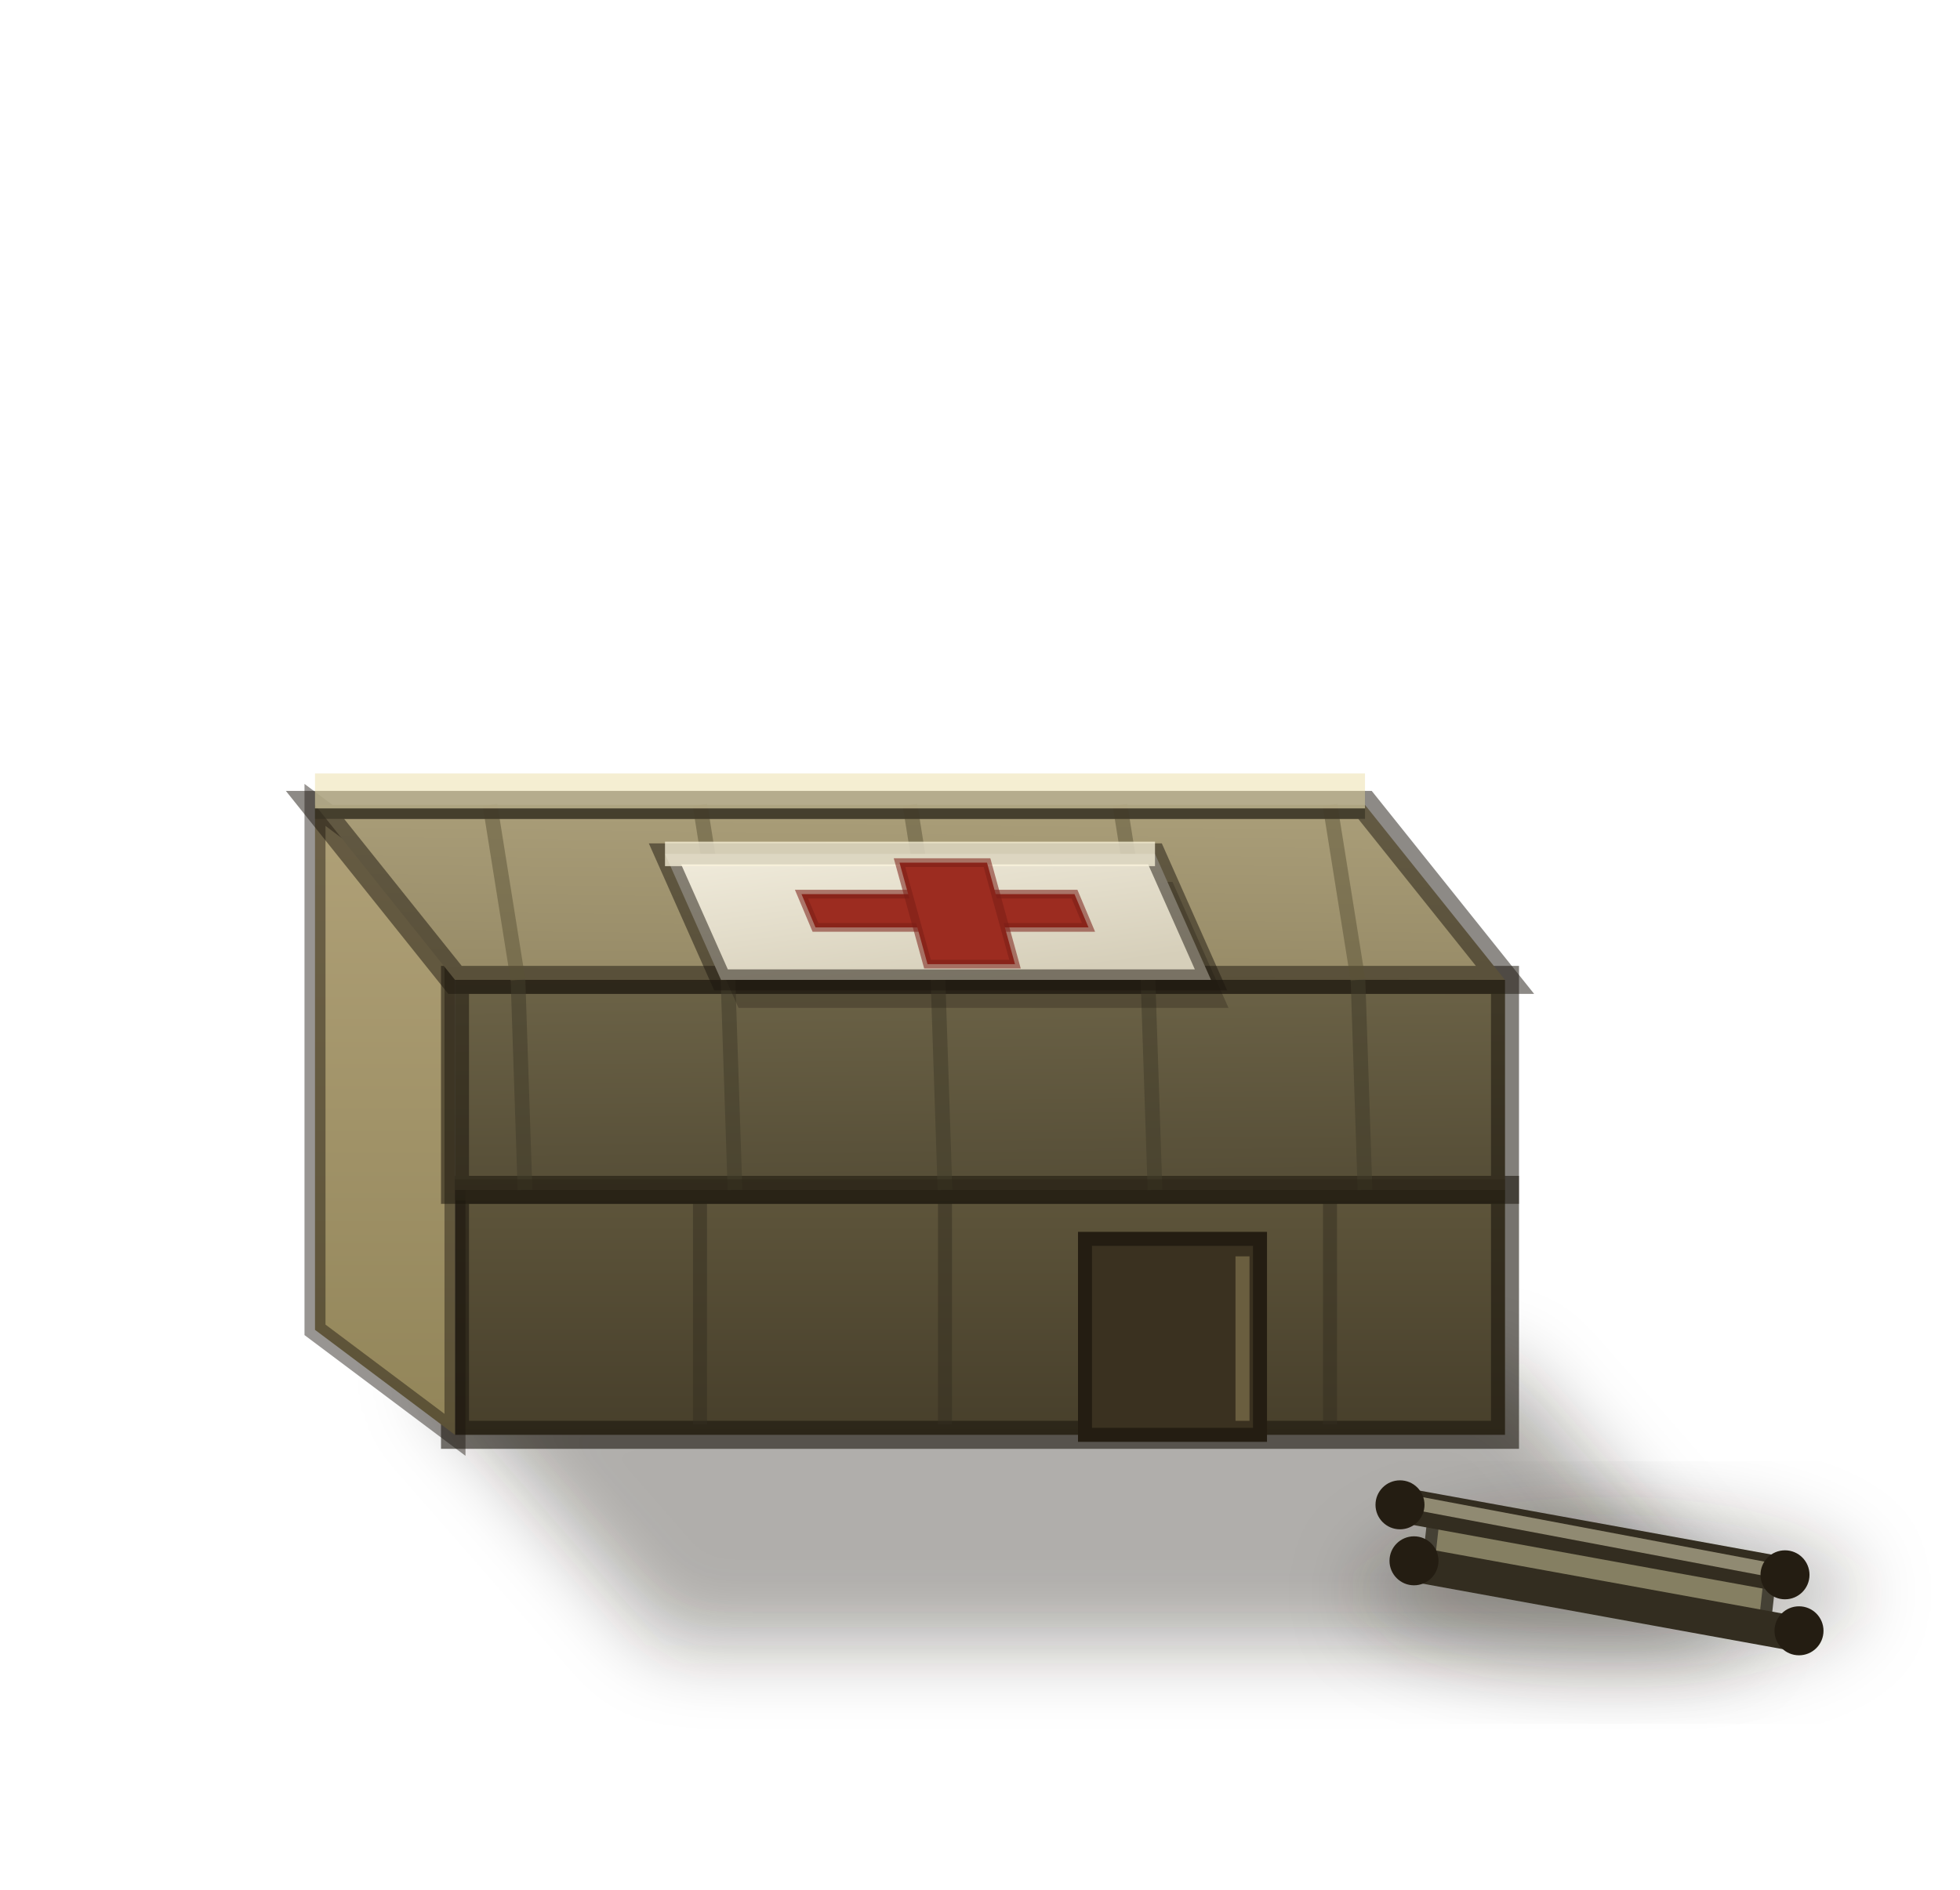
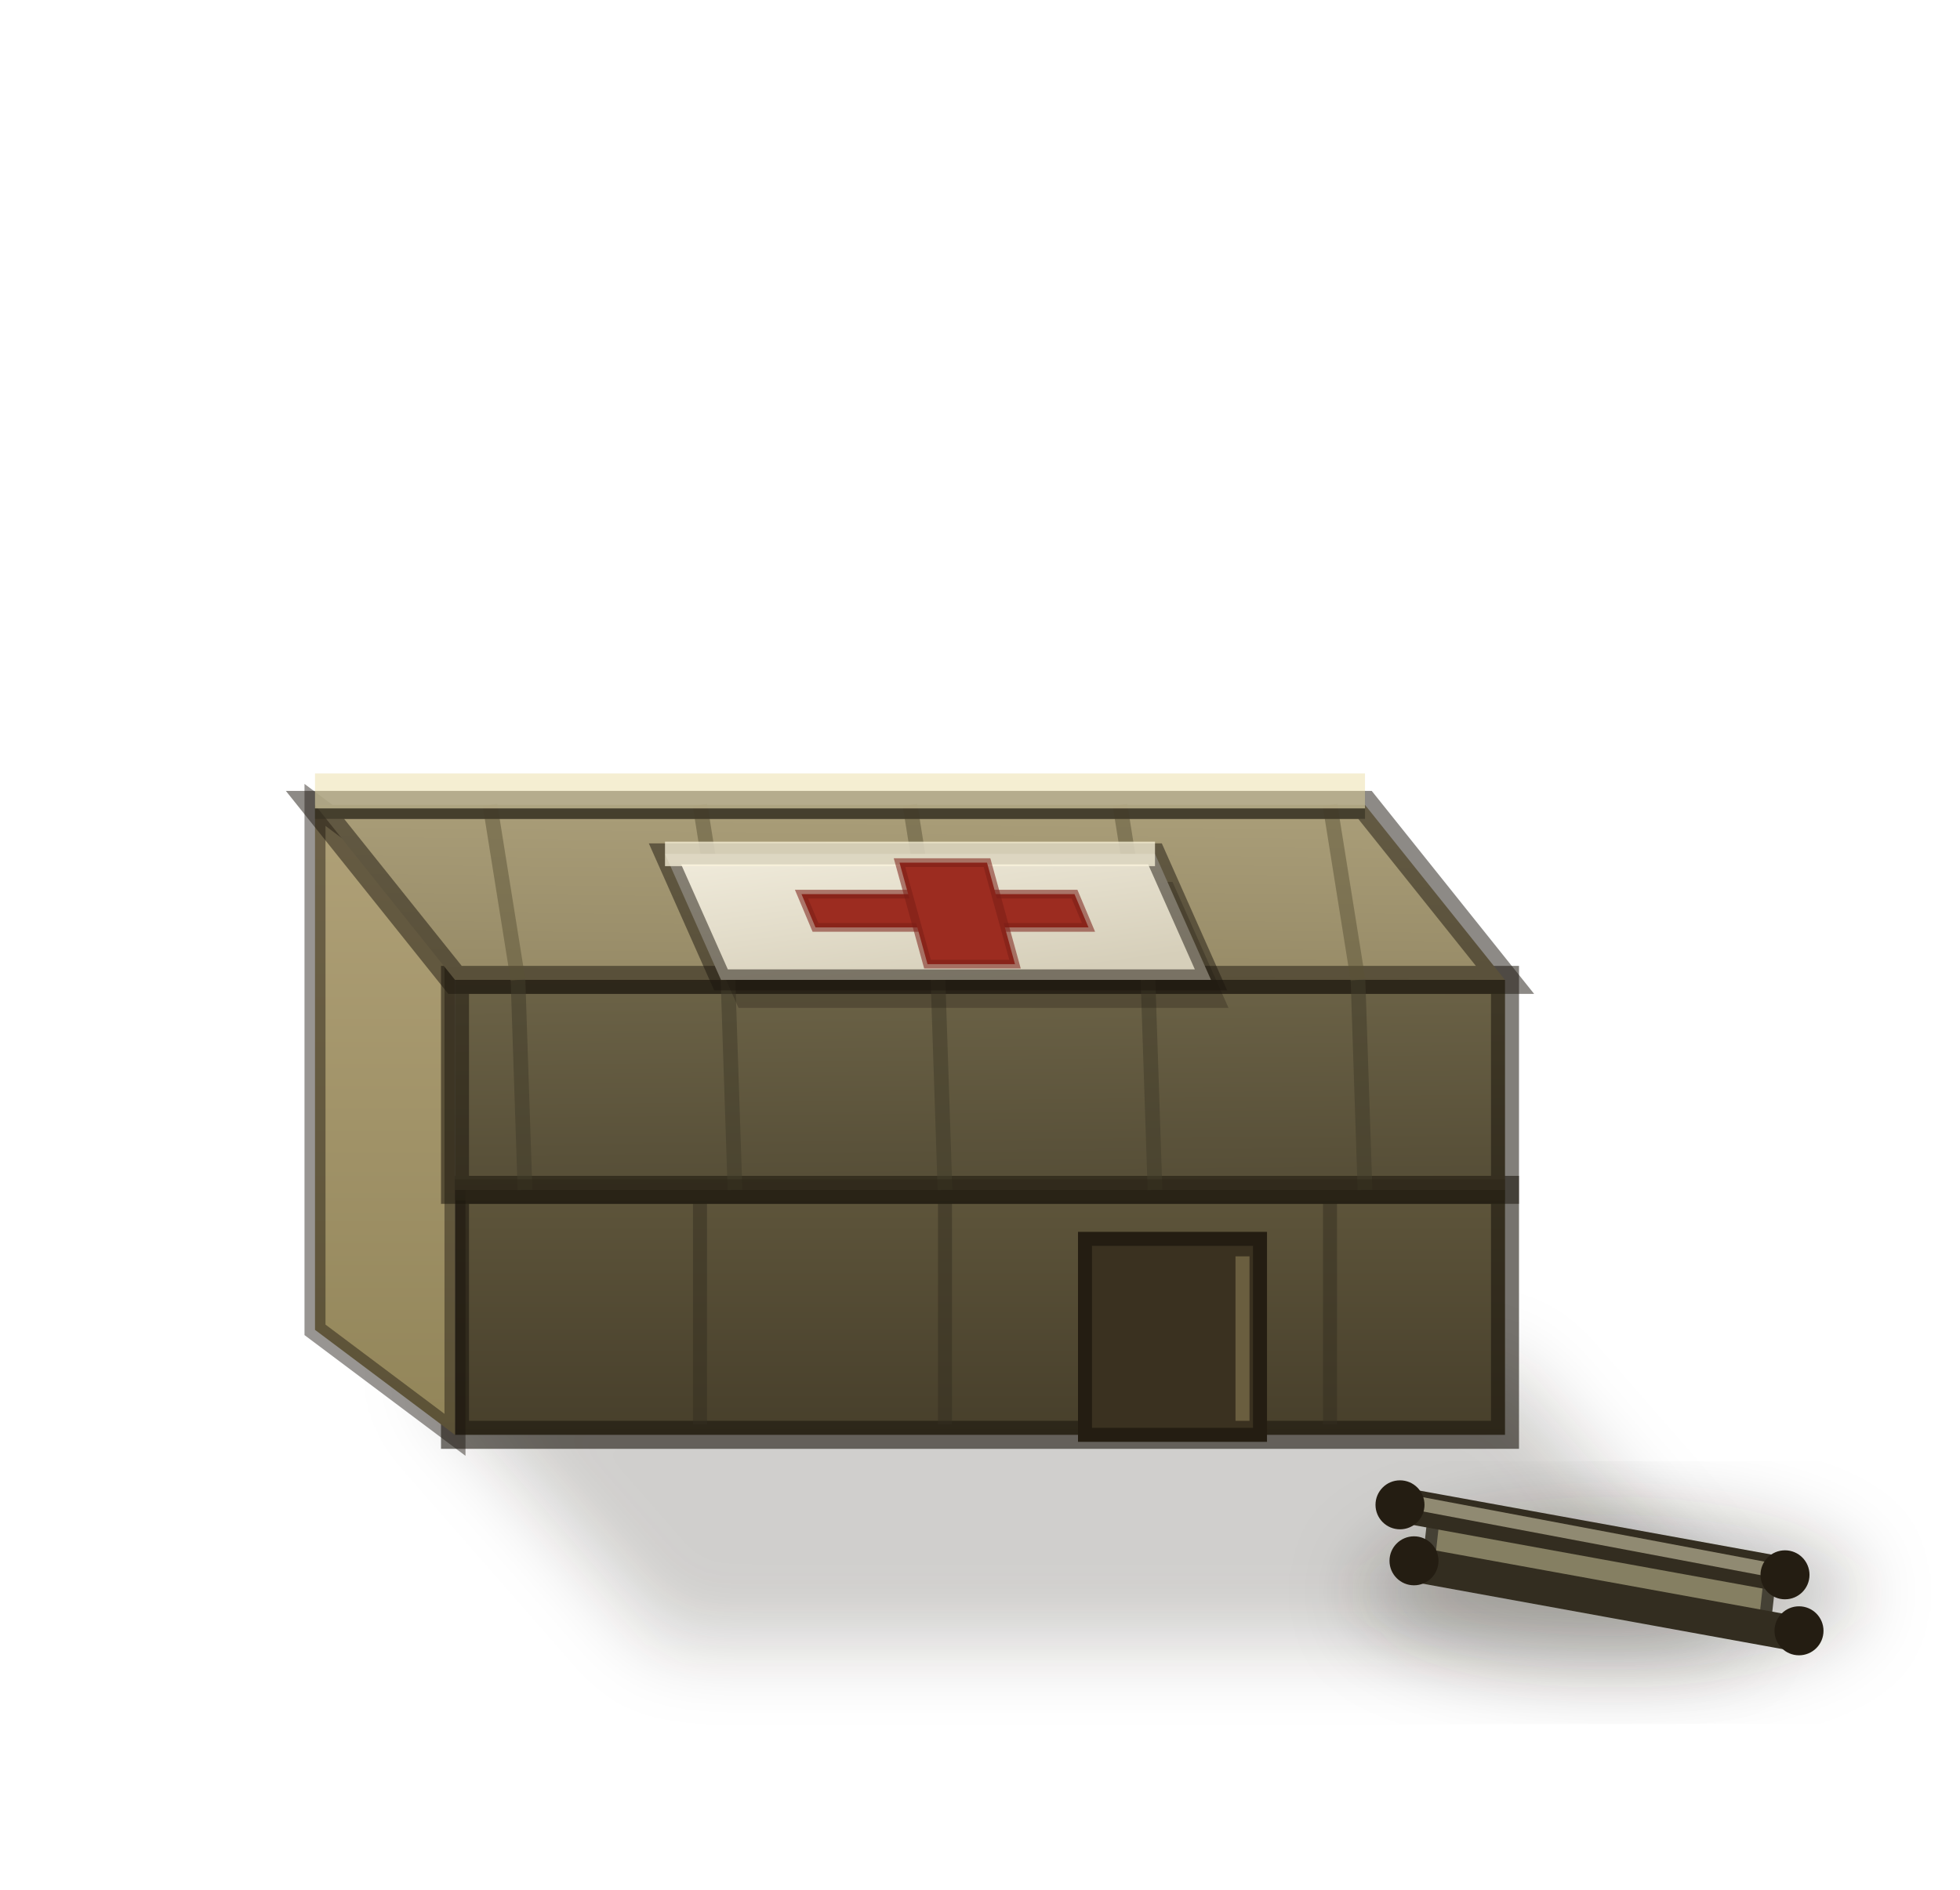
<svg xmlns="http://www.w3.org/2000/svg" viewBox="0 0 56 54">
  <defs>
    <linearGradient id="bldAid-roofNW" x1="0" y1="1" x2="0.08" y2="0">
      <stop offset="0" stop-color="#968a66" />
      <stop offset="1" stop-color="#a99d78" />
    </linearGradient>
    <linearGradient id="bldAid-roofSE" x1="0" y1="0" x2="0.05" y2="1">
      <stop offset="0" stop-color="#6c6347" />
      <stop offset="1" stop-color="#564e37" />
    </linearGradient>
    <linearGradient id="bldAid-wallSE" x1="0" y1="0" x2="0" y2="1">
      <stop offset="0" stop-color="#5e553b" />
      <stop offset="1" stop-color="#473f2b" />
    </linearGradient>
    <linearGradient id="bldAid-wallNW" x1="0" y1="0" x2="0" y2="1">
      <stop offset="0" stop-color="#b0a178" />
      <stop offset="1" stop-color="#928559" />
    </linearGradient>
    <linearGradient id="bldAid-panel" x1="0" y1="0" x2="0.6" y2="1">
      <stop offset="0" stop-color="#f1ecdc" />
      <stop offset="1" stop-color="#d6cfba" />
    </linearGradient>
    <filter id="bldAid-soft" x="-30%" y="-35%" width="160%" height="170%">
      <feGaussianBlur stdDeviation="1.1" />
    </filter>
  </defs>
-   <path d="M12 39 h31 l7 8 h-31z" fill="#1c160e" opacity="0.35" filter="url(#bldAid-soft)" />
+   <path d="M12 39 h31 l7 8 h-31z" fill="#1c160e" opacity="0.21" filter="url(#bldAid-soft)" />
  <polygon points="13,34 43,34 43,41 13,41" fill="url(#bldAid-wallSE)" stroke="#1c160e" stroke-width="0.8" stroke-opacity="0.6" />
  <polygon points="9,23 13,26 13,41 9,38" fill="url(#bldAid-wallNW)" stroke="#1c160e" stroke-width="0.6" stroke-opacity="0.45" />
  <g stroke="#352f20" stroke-width="0.4" stroke-opacity="0.5">
    <line x1="20" y1="34.3" x2="20" y2="40.7" />
    <line x1="27" y1="34.3" x2="27" y2="40.7" />
    <line x1="38" y1="34.3" x2="38" y2="40.7" />
  </g>
  <rect x="31" y="35.4" width="5" height="5.6" fill="#3a3120" stroke="#241d12" stroke-width="0.4" />
  <line x1="35.5" y1="35.9" x2="35.5" y2="40.6" stroke="#8a7c54" stroke-width="0.4" stroke-opacity="0.6" />
  <polygon points="13,28 43,28 43,34 13,34" fill="url(#bldAid-roofSE)" stroke="#1c160e" stroke-width="0.8" stroke-opacity="0.55" />
  <polygon points="9,23 39,23 43,28 13,28" fill="url(#bldAid-roofNW)" stroke="#1c160e" stroke-width="0.8" stroke-opacity="0.5" />
  <g stroke="#5b5236" stroke-width="0.42" stroke-opacity="0.5">
    <line x1="14" y1="23" x2="14.8" y2="28" />
    <line x1="20" y1="23" x2="20.8" y2="28" />
    <line x1="26" y1="23" x2="26.8" y2="28" />
    <line x1="32" y1="23" x2="32.8" y2="28" />
    <line x1="38" y1="23" x2="38.8" y2="28" />
  </g>
  <g stroke="#433c2a" stroke-width="0.42" stroke-opacity="0.55">
    <line x1="14.8" y1="28" x2="15" y2="34" />
    <line x1="20.8" y1="28" x2="21" y2="34" />
    <line x1="26.8" y1="28" x2="27" y2="34" />
    <line x1="32.8" y1="28" x2="33" y2="34" />
    <line x1="38.8" y1="28" x2="39" y2="34" />
  </g>
  <line x1="9" y1="23" x2="39" y2="23" stroke="#332d20" stroke-width="0.8" stroke-opacity="0.6" />
  <line x1="9" y1="22.6" x2="39" y2="22.6" stroke="#efe3b6" stroke-width="1.0" stroke-opacity="0.62" />
  <line x1="13" y1="34" x2="43" y2="34" stroke="#2c2618" stroke-width="0.6" stroke-opacity="0.5" />
  <g>
    <polygon points="19.5,25.2 33.5,25.2 35.1,28.8 21.1,28.8" fill="#1c160e" opacity="0.28" />
    <polygon points="19,24.4 33,24.4 34.6,28 20.6,28" fill="url(#bldAid-panel)" stroke="#1c160e" stroke-width="0.6" stroke-opacity="0.5" />
    <line x1="19" y1="24.4" x2="33" y2="24.4" stroke="#fbf4dc" stroke-width="0.7" stroke-opacity="0.75" />
    <g fill="#9c2c20" stroke="#7a1e16" stroke-width="0.25" stroke-opacity="0.55">
      <polygon points="22.9,25.55 30.7,25.55 31.1,26.5 23.3,26.5" />
      <polygon points="25.7,24.65 28.2,24.65 29.0,27.55 26.5,27.55" />
    </g>
  </g>
  <g>
    <ellipse cx="46" cy="45.5" rx="7" ry="2.2" fill="#1c160e" opacity="0.28" filter="url(#bldAid-soft)" />
    <polygon points="41,43.0 50.6,44.8 50.4,46.6 40.8,44.8" fill="#857f62" stroke="#454135" stroke-width="0.35" />
    <line x1="40" y1="43" x2="51" y2="45" stroke="#332d20" stroke-width="1.0" stroke-linecap="round" />
    <line x1="40.4" y1="44.7" x2="51.4" y2="46.7" stroke="#332d20" stroke-width="1.0" stroke-linecap="round" />
    <line x1="40.2" y1="42.9" x2="50.8" y2="44.9" stroke="#cfc8a8" stroke-width="0.4" stroke-opacity="0.6" />
    <circle cx="40" cy="43" r="0.7" fill="#241d12" />
    <circle cx="51" cy="45" r="0.7" fill="#241d12" />
    <circle cx="40.4" cy="44.6" r="0.7" fill="#241d12" />
    <circle cx="51.4" cy="46.6" r="0.7" fill="#241d12" />
  </g>
</svg>
